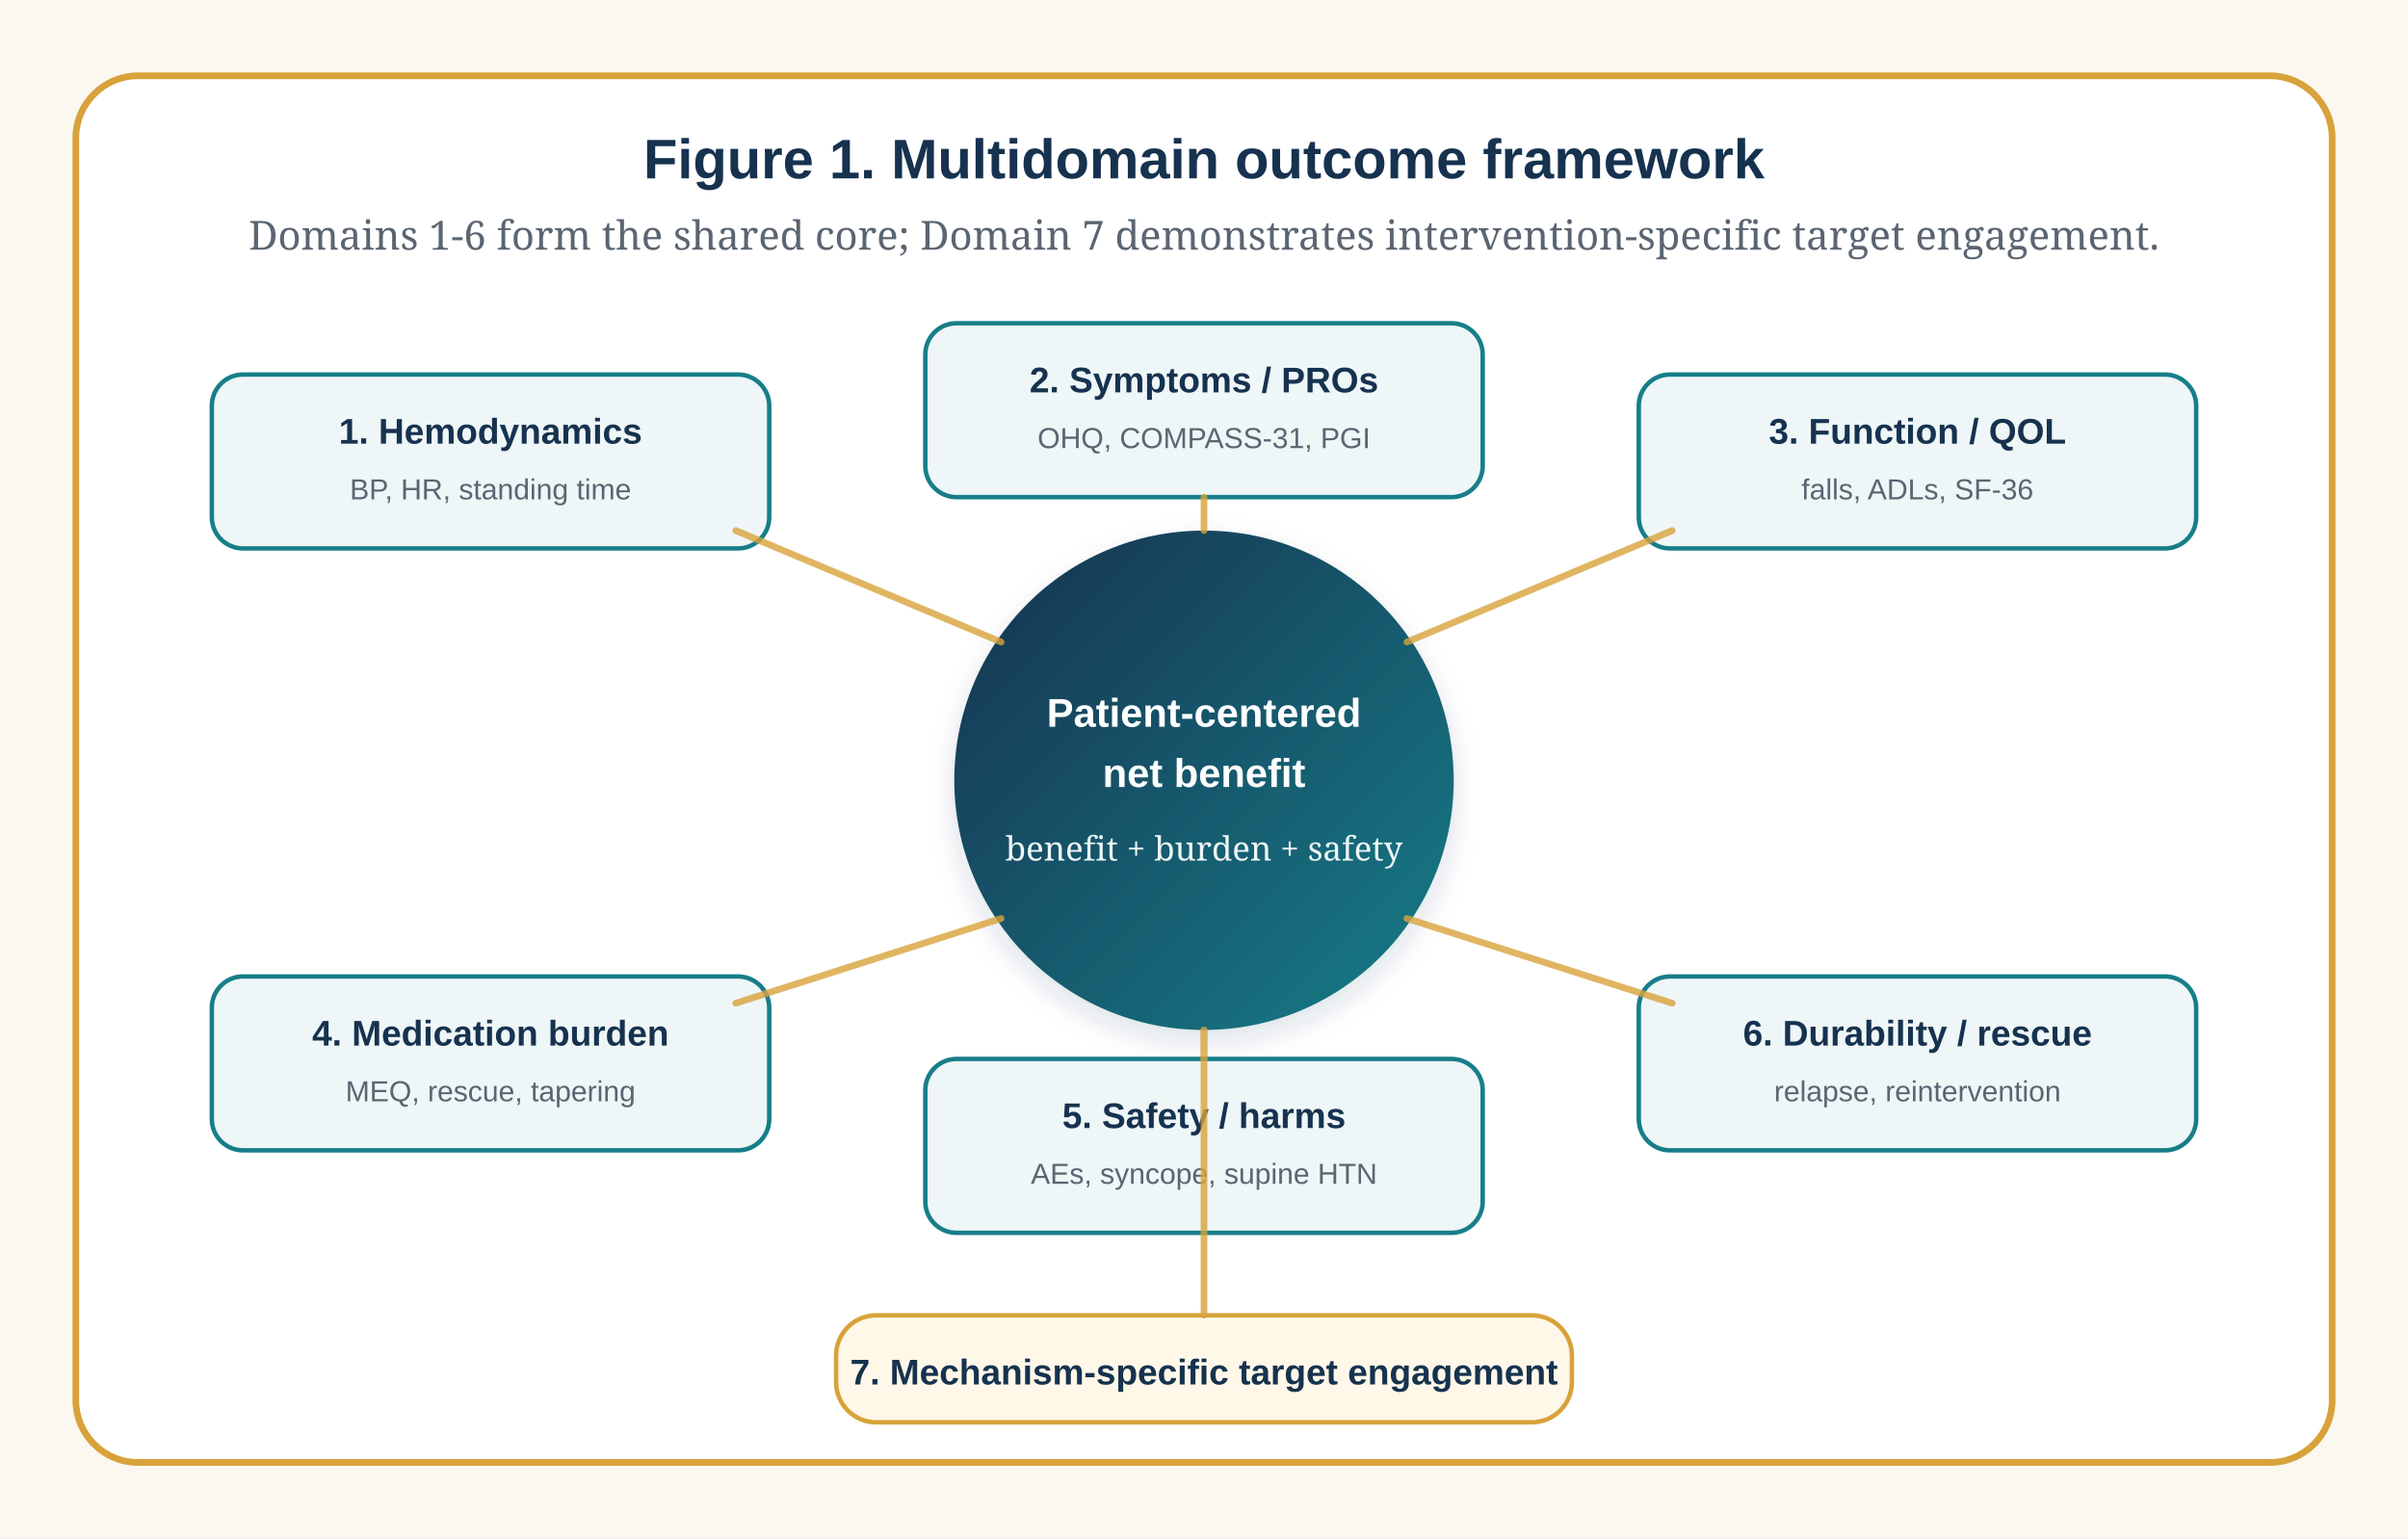
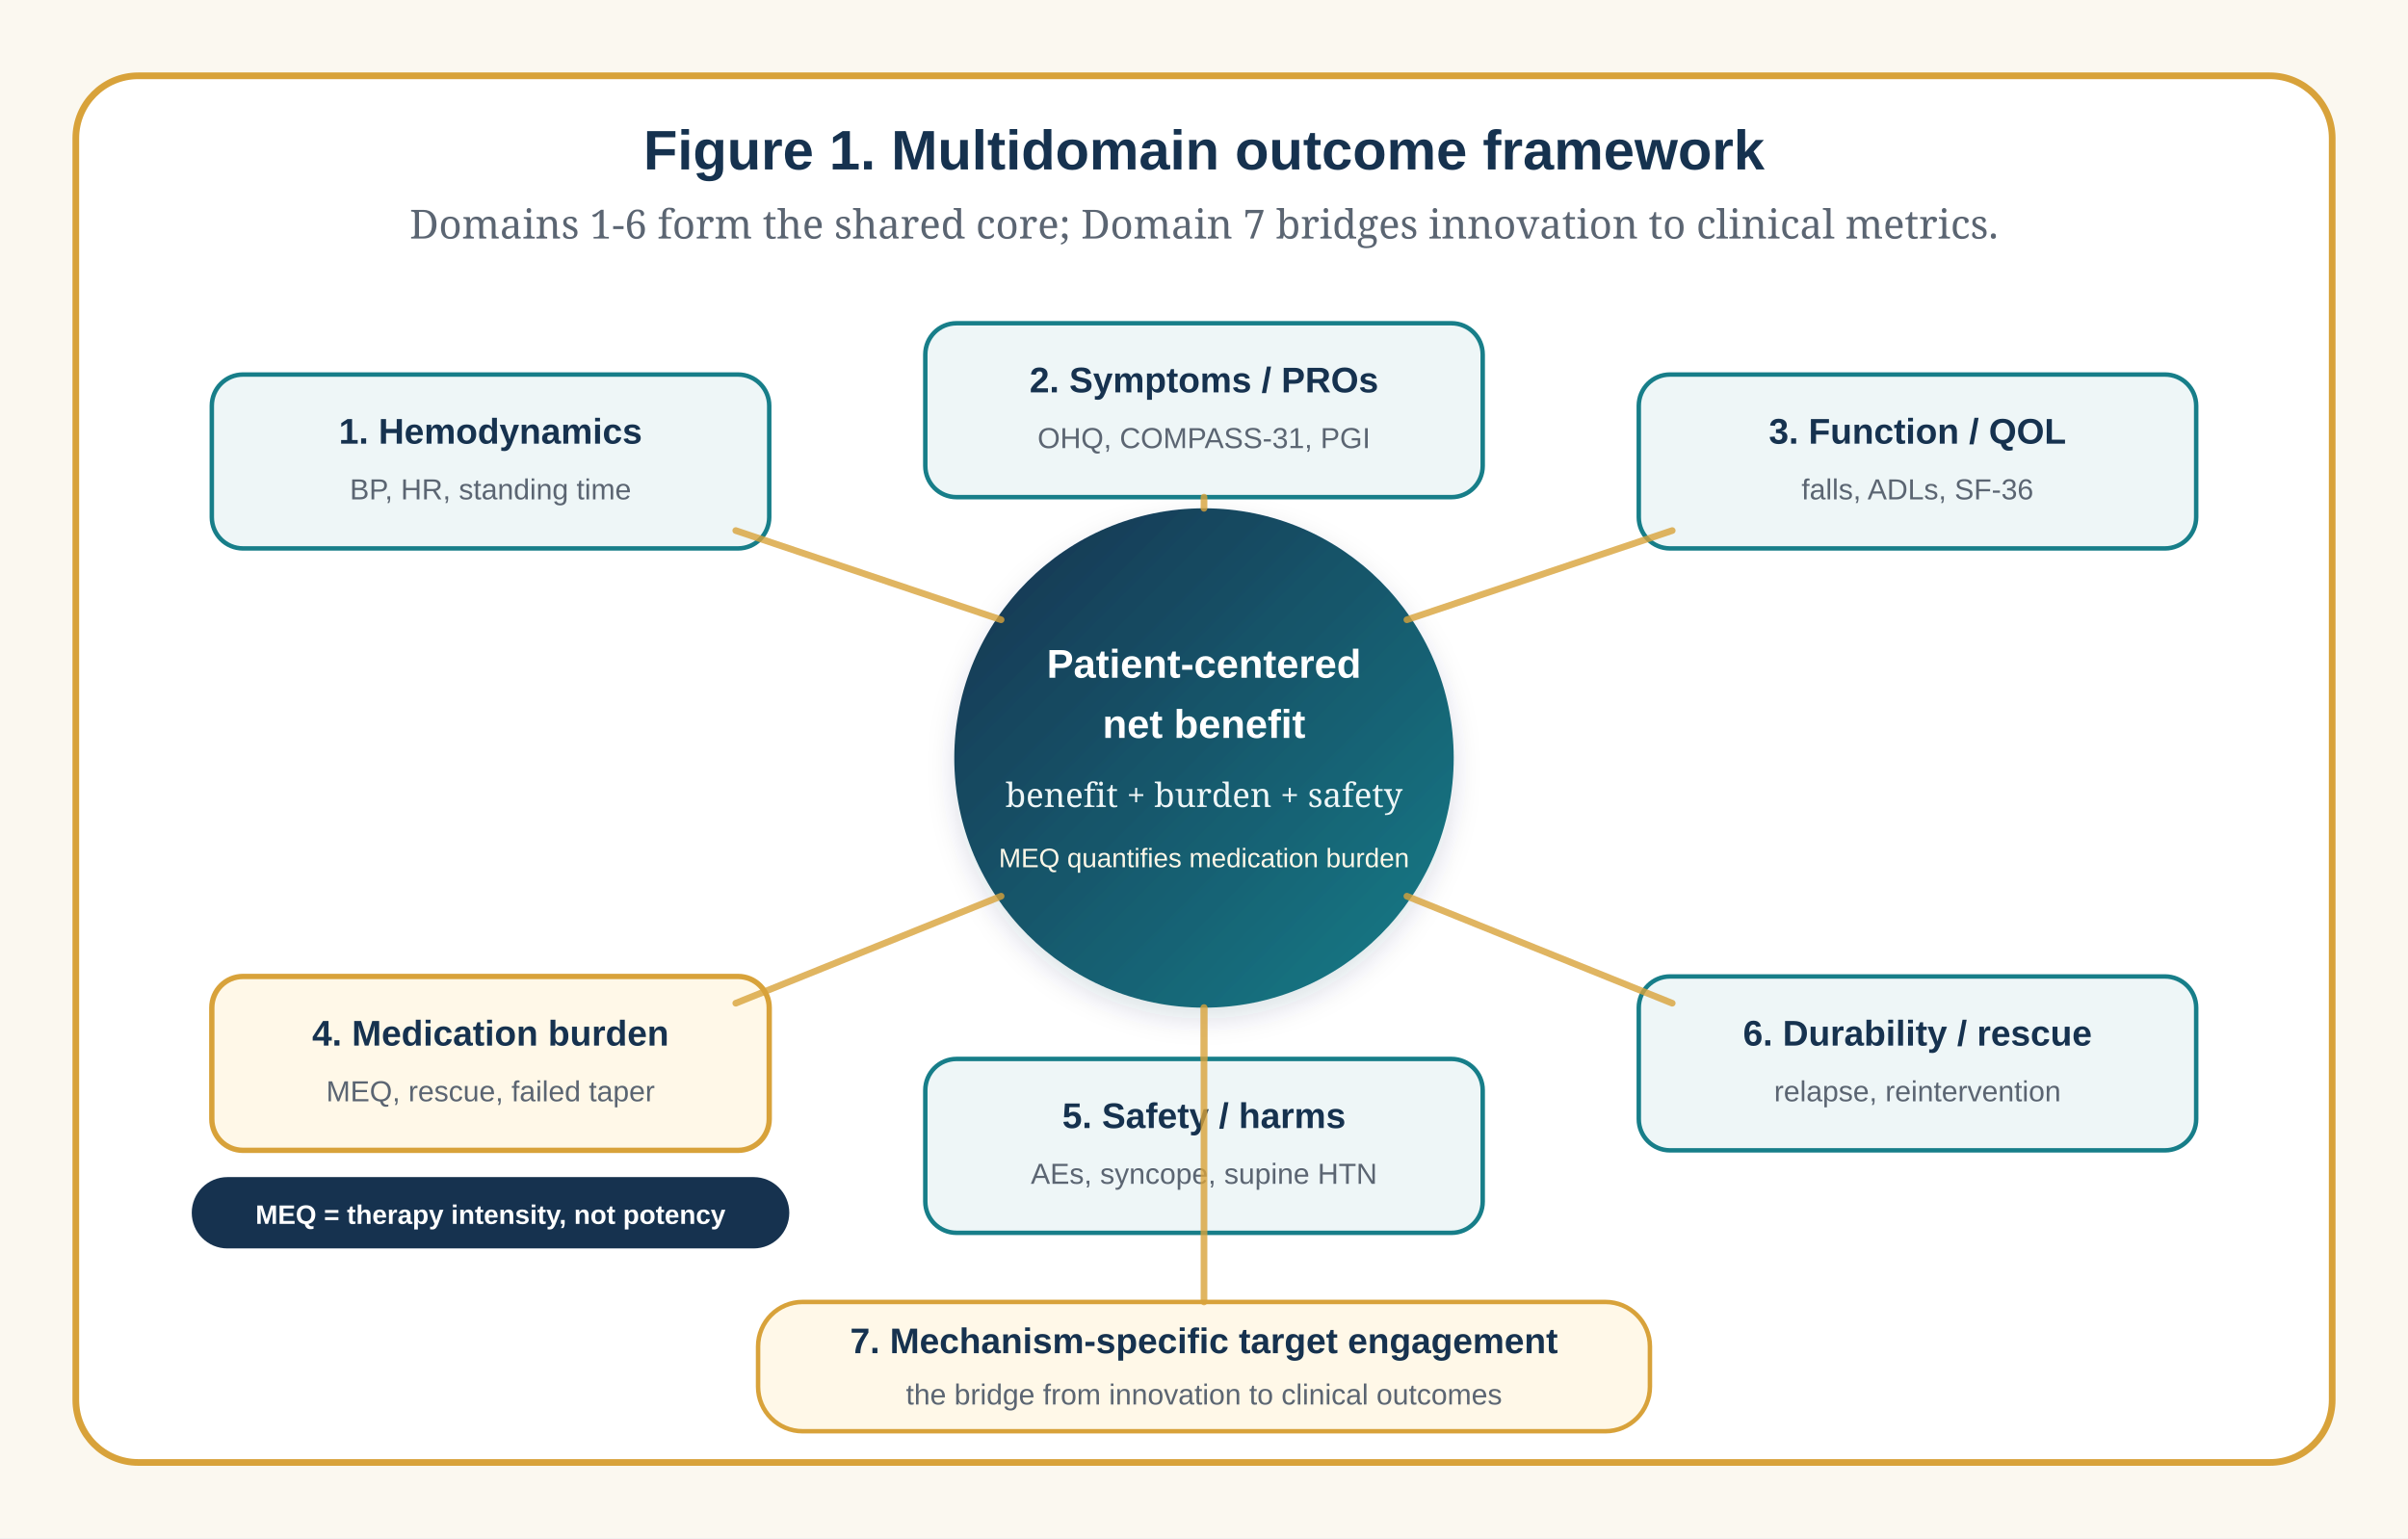
<svg xmlns="http://www.w3.org/2000/svg" width="1080" height="690" viewBox="0 0 1080 690" role="img" aria-labelledby="title desc">
  <defs>
    <filter id="shadow" x="-20%" y="-20%" width="140%" height="140%">
      <feDropShadow dx="0" dy="5" stdDeviation="6" flood-color="#16324f" flood-opacity="0.14" />
    </filter>
    <linearGradient id="center" x1="0" x2="1" y1="0" y2="1">
      <stop offset="0" stop-color="#16324f" />
      <stop offset="1" stop-color="#177e89" />
    </linearGradient>
  </defs>
  <rect width="1080" height="690" fill="#fbf8f0" />
  <rect x="34" y="34" width="1012" height="622" rx="28" fill="#ffffff" stroke="#d8a23a" stroke-width="3" />
-   <text x="540" y="80" text-anchor="middle" font-family="Arial, Helvetica, sans-serif" font-size="25" font-weight="700" fill="#16324f">Figure 1. Multidomain outcome framework</text>
-   <text x="540" y="112" text-anchor="middle" font-family="Georgia, serif" font-size="18" fill="#5b6572">Domains 1-6 form the shared core; Domain 7 demonstrates intervention-specific target engagement.</text>
-   <circle cx="540" cy="350" r="112" fill="url(#center)" filter="url(#shadow)" />
-   <text x="540" y="326" text-anchor="middle" font-family="Arial, Helvetica, sans-serif" font-size="18" font-weight="700" fill="#ffffff">Patient-centered</text>
-   <text x="540" y="353" text-anchor="middle" font-family="Arial, Helvetica, sans-serif" font-size="18" font-weight="700" fill="#ffffff">net benefit</text>
-   <text x="540" y="386" text-anchor="middle" font-family="Georgia, serif" font-size="15" fill="#eef6f7">benefit + burden + safety</text>
+   <text x="540" y="76" text-anchor="middle" font-family="Arial, Helvetica, sans-serif" font-size="25" font-weight="700" fill="#16324f">Figure 1. Multidomain outcome framework</text>
+   <text x="540" y="107" text-anchor="middle" font-family="Georgia, serif" font-size="18" fill="#5b6572">Domains 1-6 form the shared core; Domain 7 bridges innovation to clinical metrics.</text>
+   <circle cx="540" cy="340" r="112" fill="url(#center)" filter="url(#shadow)" />
+   <text x="540" y="304" text-anchor="middle" font-family="Arial, Helvetica, sans-serif" font-size="18" font-weight="700" fill="#ffffff">Patient-centered</text>
+   <text x="540" y="331" text-anchor="middle" font-family="Arial, Helvetica, sans-serif" font-size="18" font-weight="700" fill="#ffffff">net benefit</text>
+   <text x="540" y="362" text-anchor="middle" font-family="Georgia, serif" font-size="15" fill="#eef6f7">benefit + burden + safety</text>
+   <text x="540" y="389" text-anchor="middle" font-family="Arial, Helvetica, sans-serif" font-size="12" fill="#fff8e8">MEQ quantifies medication burden</text>
  <g font-family="Arial, Helvetica, sans-serif" font-size="16" font-weight="700" fill="#16324f">
    <rect x="95" y="168" width="250" height="78" rx="14" fill="#eef6f7" stroke="#177e89" stroke-width="2" />
    <text x="220" y="199" text-anchor="middle">1. Hemodynamics</text>
    <text x="220" y="224" text-anchor="middle" font-size="13" font-weight="400" fill="#5b6572">BP, HR, standing time</text>
    <rect x="415" y="145" width="250" height="78" rx="14" fill="#eef6f7" stroke="#177e89" stroke-width="2" />
    <text x="540" y="176" text-anchor="middle">2. Symptoms / PROs</text>
    <text x="540" y="201" text-anchor="middle" font-size="13" font-weight="400" fill="#5b6572">OHQ, COMPASS-31, PGI</text>
    <rect x="735" y="168" width="250" height="78" rx="14" fill="#eef6f7" stroke="#177e89" stroke-width="2" />
    <text x="860" y="199" text-anchor="middle">3. Function / QOL</text>
    <text x="860" y="224" text-anchor="middle" font-size="13" font-weight="400" fill="#5b6572">falls, ADLs, SF-36</text>
-     <rect x="95" y="438" width="250" height="78" rx="14" fill="#eef6f7" stroke="#177e89" stroke-width="2" />
+     <rect x="95" y="438" width="250" height="78" rx="14" fill="#fff8e8" stroke="#d8a23a" stroke-width="2.4" />
    <text x="220" y="469" text-anchor="middle">4. Medication burden</text>
-     <text x="220" y="494" text-anchor="middle" font-size="13" font-weight="400" fill="#5b6572">MEQ, rescue, tapering</text>
+     <text x="220" y="494" text-anchor="middle" font-size="13" font-weight="400" fill="#5b6572">MEQ, rescue, failed taper</text>
    <rect x="415" y="475" width="250" height="78" rx="14" fill="#eef6f7" stroke="#177e89" stroke-width="2" />
    <text x="540" y="506" text-anchor="middle">5. Safety / harms</text>
    <text x="540" y="531" text-anchor="middle" font-size="13" font-weight="400" fill="#5b6572">AEs, syncope, supine HTN</text>
    <rect x="735" y="438" width="250" height="78" rx="14" fill="#eef6f7" stroke="#177e89" stroke-width="2" />
    <text x="860" y="469" text-anchor="middle">6. Durability / rescue</text>
    <text x="860" y="494" text-anchor="middle" font-size="13" font-weight="400" fill="#5b6572">relapse, reintervention</text>
-     <rect x="375" y="590" width="330" height="48" rx="18" fill="#fff8e8" stroke="#d8a23a" stroke-width="2" />
-     <text x="540" y="621" text-anchor="middle" fill="#16324f">7. Mechanism-specific target engagement</text>
+     <rect x="340" y="584" width="400" height="58" rx="20" fill="#fff8e8" stroke="#d8a23a" stroke-width="2" />
+     <text x="540" y="607" text-anchor="middle" fill="#16324f">7. Mechanism-specific target engagement</text>
+     <text x="540" y="630" text-anchor="middle" font-size="13" font-weight="400" fill="#5b6572">the bridge from innovation to clinical outcomes</text>
+   </g>
+   <g font-family="Arial, Helvetica, sans-serif" font-size="12" font-weight="700">
+     <rect x="86" y="528" width="268" height="32" rx="16" fill="#16324f" />
+     <text x="220" y="549" text-anchor="middle" fill="#ffffff">MEQ = therapy intensity, not potency</text>
  </g>
  <g stroke="#d8a23a" stroke-width="3" stroke-linecap="round" opacity="0.8">
-     <line x1="330" y1="238" x2="449" y2="288" />
-     <line x1="540" y1="223" x2="540" y2="238" />
-     <line x1="750" y1="238" x2="631" y2="288" />
-     <line x1="330" y1="450" x2="449" y2="412" />
-     <line x1="540" y1="475" x2="540" y2="462" />
-     <line x1="750" y1="450" x2="631" y2="412" />
-     <line x1="540" y1="590" x2="540" y2="462" />
+     <line x1="330" y1="238" x2="449" y2="278" />
+     <line x1="540" y1="223" x2="540" y2="228" />
+     <line x1="750" y1="238" x2="631" y2="278" />
+     <line x1="330" y1="450" x2="449" y2="402" />
+     <line x1="540" y1="475" x2="540" y2="452" />
+     <line x1="750" y1="450" x2="631" y2="402" />
+     <line x1="540" y1="584" x2="540" y2="452" />
  </g>
</svg>
